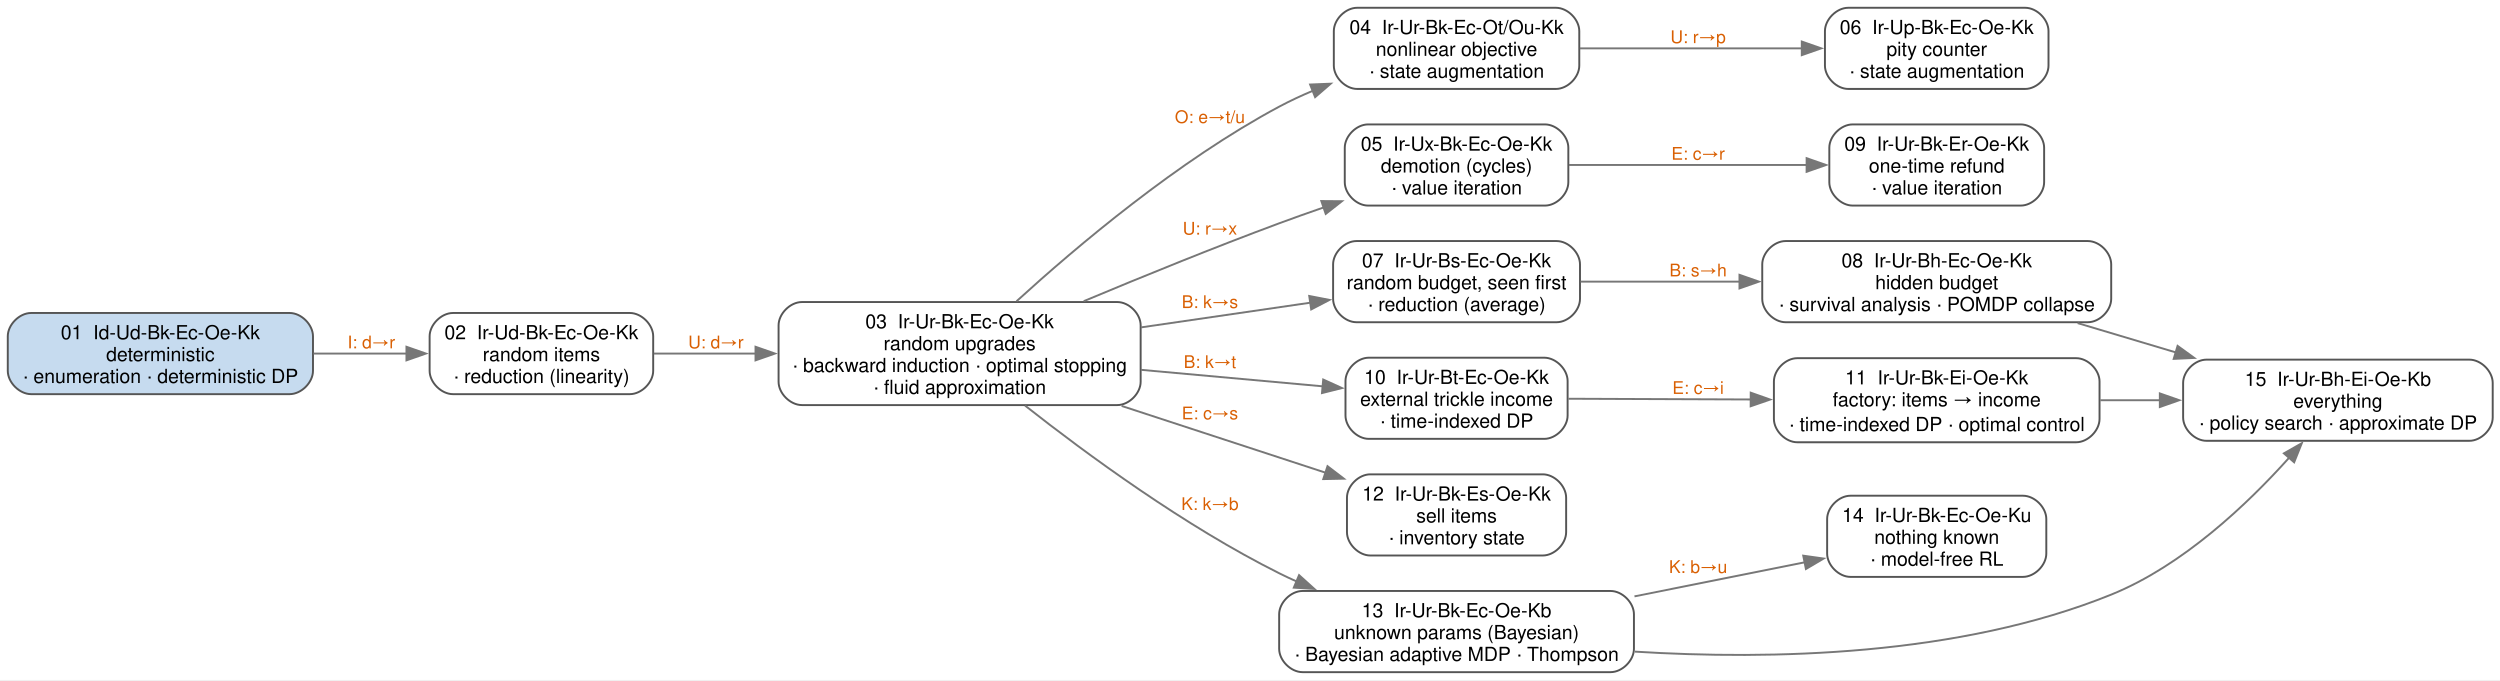
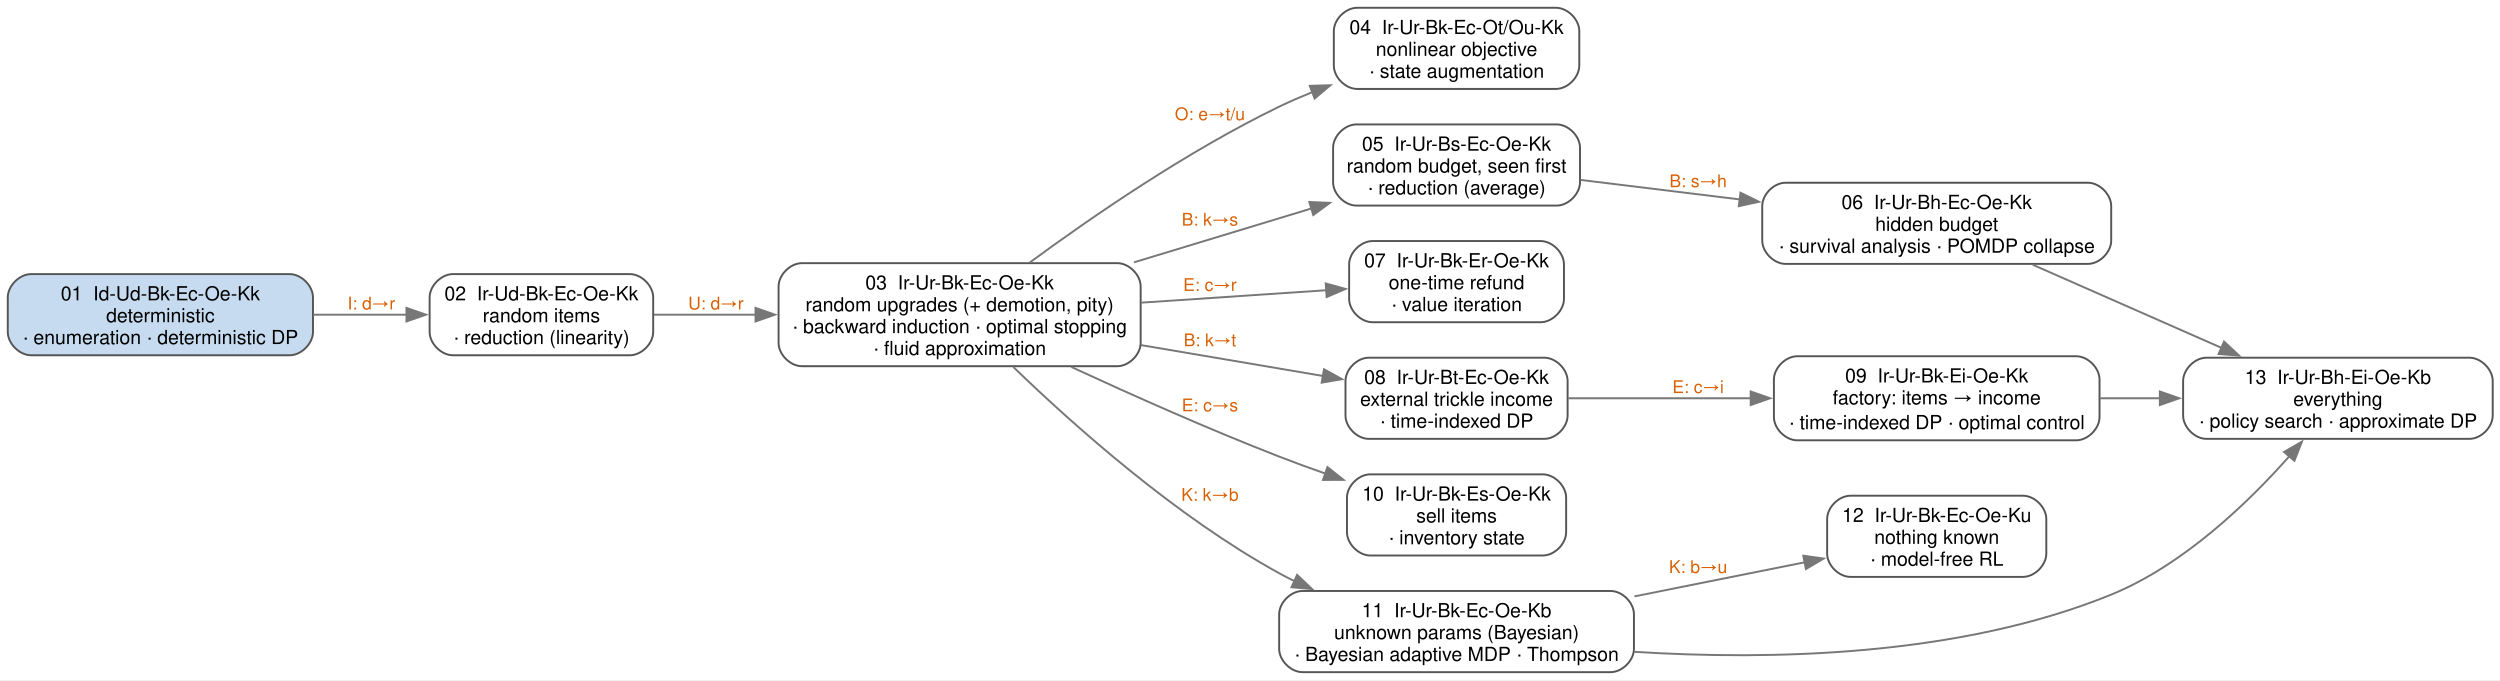
<svg xmlns="http://www.w3.org/2000/svg" width="1286pt" height="350pt" viewBox="0.00 0.00 1286.00 350.00">
  <g id="graph0" class="graph" transform="scale(1 1) rotate(0) translate(4 345.75)">
    <polygon fill="white" stroke="none" points="-4,4 -4,-345.75 1282.25,-345.75 1282.25,4 -4,4" />
    <g id="node1" class="node">
-       <path fill="#c6dbef" stroke="#555555" d="M145,-184.75C145,-184.75 12,-184.75 12,-184.75 6,-184.75 0,-178.75 0,-172.75 0,-172.75 0,-155 0,-155 0,-149 6,-143 12,-143 12,-143 145,-143 145,-143 151,-143 157,-149 157,-155 157,-155 157,-172.75 157,-172.75 157,-178.75 151,-184.75 145,-184.75" />
-       <text xml:space="preserve" text-anchor="middle" x="78.5" y="-171.25" font-family="Helvetica,sans-Serif" font-size="10.00">01  Id-Ud-Bk-Ec-Oe-Kk</text>
-       <text xml:space="preserve" text-anchor="middle" x="78.5" y="-160" font-family="Helvetica,sans-Serif" font-size="10.00">deterministic</text>
-       <text xml:space="preserve" text-anchor="middle" x="78.5" y="-148.75" font-family="Helvetica,sans-Serif" font-size="10.00">· enumeration · deterministic DP</text>
+       <path fill="#c6dbef" stroke="#555555" d="M145,-204.75C145,-204.75 12,-204.75 12,-204.75 6,-204.75 0,-198.75 0,-192.75 0,-192.75 0,-175 0,-175 0,-169 6,-163 12,-163 12,-163 145,-163 145,-163 151,-163 157,-169 157,-175 157,-175 157,-192.75 157,-192.75 157,-198.75 151,-204.75 145,-204.75" />
+       <text xml:space="preserve" text-anchor="middle" x="78.5" y="-191.25" font-family="Helvetica,sans-Serif" font-size="10.00">01  Id-Ud-Bk-Ec-Oe-Kk</text>
+       <text xml:space="preserve" text-anchor="middle" x="78.5" y="-180" font-family="Helvetica,sans-Serif" font-size="10.00">deterministic</text>
+       <text xml:space="preserve" text-anchor="middle" x="78.5" y="-168.75" font-family="Helvetica,sans-Serif" font-size="10.00">· enumeration · deterministic DP</text>
    </g>
    <g id="node2" class="node">
-       <path fill="white" stroke="#555555" d="M320,-184.75C320,-184.75 229,-184.75 229,-184.75 223,-184.75 217,-178.75 217,-172.75 217,-172.75 217,-155 217,-155 217,-149 223,-143 229,-143 229,-143 320,-143 320,-143 326,-143 332,-149 332,-155 332,-155 332,-172.75 332,-172.75 332,-178.75 326,-184.75 320,-184.75" />
-       <text xml:space="preserve" text-anchor="middle" x="274.5" y="-171.25" font-family="Helvetica,sans-Serif" font-size="10.00">02  Ir-Ud-Bk-Ec-Oe-Kk</text>
-       <text xml:space="preserve" text-anchor="middle" x="274.5" y="-160" font-family="Helvetica,sans-Serif" font-size="10.00">random items</text>
-       <text xml:space="preserve" text-anchor="middle" x="274.5" y="-148.75" font-family="Helvetica,sans-Serif" font-size="10.00">· reduction (linearity)</text>
+       <path fill="white" stroke="#555555" d="M320,-204.75C320,-204.75 229,-204.75 229,-204.75 223,-204.75 217,-198.75 217,-192.75 217,-192.75 217,-175 217,-175 217,-169 223,-163 229,-163 229,-163 320,-163 320,-163 326,-163 332,-169 332,-175 332,-175 332,-192.75 332,-192.75 332,-198.75 326,-204.75 320,-204.75" />
+       <text xml:space="preserve" text-anchor="middle" x="274.5" y="-191.25" font-family="Helvetica,sans-Serif" font-size="10.00">02  Ir-Ud-Bk-Ec-Oe-Kk</text>
+       <text xml:space="preserve" text-anchor="middle" x="274.5" y="-180" font-family="Helvetica,sans-Serif" font-size="10.00">random items</text>
+       <text xml:space="preserve" text-anchor="middle" x="274.5" y="-168.75" font-family="Helvetica,sans-Serif" font-size="10.00">· reduction (linearity)</text>
    </g>
    <g id="edge1" class="edge">
-       <path fill="none" stroke="#777777" d="M157.29,-163.88C173.24,-163.88 189.91,-163.88 205.48,-163.88" />
-       <polygon fill="#777777" stroke="#777777" points="205.08,-167.38 215.08,-163.88 205.08,-160.38 205.08,-167.38" />
-       <text xml:space="preserve" text-anchor="middle" x="187" y="-166.57" font-family="Helvetica,sans-Serif" font-size="9.00" fill="#d95f02">I: d→r</text>
+       <path fill="none" stroke="#777777" d="M157.29,-183.88C173.24,-183.88 189.91,-183.88 205.48,-183.88" />
+       <polygon fill="#777777" stroke="#777777" points="205.08,-187.38 215.08,-183.88 205.08,-180.38 205.08,-187.38" />
+       <text xml:space="preserve" text-anchor="middle" x="187" y="-186.57" font-family="Helvetica,sans-Serif" font-size="9.00" fill="#d95f02">I: d→r</text>
    </g>
    <g id="node3" class="node">
-       <path fill="white" stroke="#555555" d="M570.75,-190.38C570.75,-190.38 408.5,-190.38 408.5,-190.38 402.5,-190.38 396.5,-184.38 396.5,-178.38 396.5,-178.38 396.5,-149.38 396.5,-149.38 396.5,-143.38 402.5,-137.38 408.5,-137.38 408.5,-137.38 570.75,-137.38 570.75,-137.38 576.75,-137.38 582.75,-143.38 582.75,-149.38 582.75,-149.38 582.75,-178.38 582.75,-178.38 582.75,-184.38 576.75,-190.38 570.75,-190.38" />
-       <text xml:space="preserve" text-anchor="middle" x="489.62" y="-176.88" font-family="Helvetica,sans-Serif" font-size="10.00">03  Ir-Ur-Bk-Ec-Oe-Kk</text>
-       <text xml:space="preserve" text-anchor="middle" x="489.62" y="-165.62" font-family="Helvetica,sans-Serif" font-size="10.00">random upgrades</text>
-       <text xml:space="preserve" text-anchor="middle" x="489.62" y="-154.38" font-family="Helvetica,sans-Serif" font-size="10.00">· backward induction · optimal stopping</text>
-       <text xml:space="preserve" text-anchor="middle" x="489.62" y="-143.12" font-family="Helvetica,sans-Serif" font-size="10.00">· fluid approximation</text>
+       <path fill="white" stroke="#555555" d="M570.75,-210.38C570.75,-210.38 408.5,-210.38 408.5,-210.38 402.5,-210.38 396.5,-204.38 396.5,-198.38 396.5,-198.38 396.5,-169.38 396.5,-169.38 396.5,-163.38 402.5,-157.38 408.5,-157.38 408.5,-157.38 570.75,-157.38 570.75,-157.38 576.75,-157.38 582.75,-163.38 582.75,-169.38 582.75,-169.38 582.75,-198.38 582.75,-198.38 582.75,-204.38 576.75,-210.38 570.75,-210.38" />
+       <text xml:space="preserve" text-anchor="middle" x="489.62" y="-196.88" font-family="Helvetica,sans-Serif" font-size="10.00">03  Ir-Ur-Bk-Ec-Oe-Kk</text>
+       <text xml:space="preserve" text-anchor="middle" x="489.62" y="-185.62" font-family="Helvetica,sans-Serif" font-size="10.00">random upgrades (+ demotion, pity)</text>
+       <text xml:space="preserve" text-anchor="middle" x="489.62" y="-174.38" font-family="Helvetica,sans-Serif" font-size="10.00">· backward induction · optimal stopping</text>
+       <text xml:space="preserve" text-anchor="middle" x="489.62" y="-163.12" font-family="Helvetica,sans-Serif" font-size="10.00">· fluid approximation</text>
    </g>
    <g id="edge2" class="edge">
-       <path fill="none" stroke="#777777" d="M332.33,-163.88C348.49,-163.88 366.62,-163.88 384.65,-163.88" />
-       <polygon fill="#777777" stroke="#777777" points="384.64,-167.38 394.64,-163.88 384.64,-160.38 384.64,-167.38" />
-       <text xml:space="preserve" text-anchor="middle" x="364.25" y="-166.57" font-family="Helvetica,sans-Serif" font-size="9.00" fill="#d95f02">U: d→r</text>
+       <path fill="none" stroke="#777777" d="M332.33,-183.88C348.49,-183.88 366.62,-183.88 384.65,-183.88" />
+       <polygon fill="#777777" stroke="#777777" points="384.64,-187.38 394.64,-183.88 384.64,-180.38 384.64,-187.38" />
+       <text xml:space="preserve" text-anchor="middle" x="364.25" y="-186.57" font-family="Helvetica,sans-Serif" font-size="9.00" fill="#d95f02">U: d→r</text>
    </g>
    <g id="node4" class="node">
      <path fill="white" stroke="#555555" d="M796.38,-341.75C796.38,-341.75 694.12,-341.75 694.12,-341.75 688.12,-341.75 682.12,-335.75 682.12,-329.75 682.12,-329.75 682.12,-312 682.12,-312 682.12,-306 688.12,-300 694.12,-300 694.12,-300 796.38,-300 796.38,-300 802.38,-300 808.38,-306 808.38,-312 808.38,-312 808.38,-329.75 808.38,-329.75 808.38,-335.75 802.38,-341.75 796.38,-341.75" />
      <text xml:space="preserve" text-anchor="middle" x="745.25" y="-328.25" font-family="Helvetica,sans-Serif" font-size="10.00">04  Ir-Ur-Bk-Ec-Ot/Ou-Kk</text>
      <text xml:space="preserve" text-anchor="middle" x="745.25" y="-317" font-family="Helvetica,sans-Serif" font-size="10.00">nonlinear objective</text>
      <text xml:space="preserve" text-anchor="middle" x="745.25" y="-305.75" font-family="Helvetica,sans-Serif" font-size="10.00">· state augmentation</text>
    </g>
    <g id="edge3" class="edge">
-       <path fill="none" stroke="#777777" d="M518.91,-190.79C549.92,-219.06 602.2,-263.19 654,-290.88 659.6,-293.87 665.55,-296.64 671.62,-299.18" />
-       <polygon fill="#777777" stroke="#777777" points="669.92,-302.27 680.51,-302.7 672.5,-295.77 669.92,-302.27" />
-       <text xml:space="preserve" text-anchor="middle" x="618.38" y="-282.46" font-family="Helvetica,sans-Serif" font-size="9.00" fill="#d95f02">O: e→t/u</text>
+       <path fill="none" stroke="#777777" d="M525.69,-210.7C557.74,-234.26 607.14,-268.22 654,-290.88 659.48,-293.53 665.26,-296.03 671.13,-298.39" />
+       <polygon fill="#777777" stroke="#777777" points="669.75,-301.61 680.34,-301.91 672.25,-295.07 669.75,-301.61" />
+       <text xml:space="preserve" text-anchor="middle" x="618.38" y="-283.95" font-family="Helvetica,sans-Serif" font-size="9.00" fill="#d95f02">O: e→t/u</text>
    </g>
    <g id="node5" class="node">
-       <path fill="white" stroke="#555555" d="M790.75,-281.75C790.75,-281.75 699.75,-281.75 699.75,-281.75 693.75,-281.75 687.75,-275.75 687.75,-269.75 687.75,-269.75 687.75,-252 687.75,-252 687.75,-246 693.75,-240 699.75,-240 699.75,-240 790.75,-240 790.75,-240 796.75,-240 802.75,-246 802.75,-252 802.75,-252 802.75,-269.75 802.75,-269.75 802.75,-275.75 796.75,-281.75 790.75,-281.75" />
-       <text xml:space="preserve" text-anchor="middle" x="745.25" y="-268.25" font-family="Helvetica,sans-Serif" font-size="10.00">05  Ir-Ux-Bk-Ec-Oe-Kk</text>
-       <text xml:space="preserve" text-anchor="middle" x="745.25" y="-257" font-family="Helvetica,sans-Serif" font-size="10.00">demotion (cycles)</text>
-       <text xml:space="preserve" text-anchor="middle" x="745.25" y="-245.75" font-family="Helvetica,sans-Serif" font-size="10.00">· value iteration</text>
+       <path fill="white" stroke="#555555" d="M796.75,-281.75C796.75,-281.75 693.75,-281.75 693.75,-281.75 687.75,-281.75 681.75,-275.75 681.75,-269.75 681.75,-269.75 681.75,-252 681.75,-252 681.75,-246 687.75,-240 693.75,-240 693.75,-240 796.75,-240 796.75,-240 802.75,-240 808.75,-246 808.75,-252 808.75,-252 808.75,-269.75 808.75,-269.75 808.75,-275.75 802.75,-281.75 796.75,-281.75" />
+       <text xml:space="preserve" text-anchor="middle" x="745.25" y="-268.25" font-family="Helvetica,sans-Serif" font-size="10.00">05  Ir-Ur-Bs-Ec-Oe-Kk</text>
+       <text xml:space="preserve" text-anchor="middle" x="745.25" y="-257" font-family="Helvetica,sans-Serif" font-size="10.00">random budget, seen first</text>
+       <text xml:space="preserve" text-anchor="middle" x="745.25" y="-245.75" font-family="Helvetica,sans-Serif" font-size="10.00">· reduction (average)</text>
    </g>
    <g id="edge4" class="edge">
-       <path fill="none" stroke="#777777" d="M553.46,-190.82C583.67,-203.47 620.51,-218.46 654,-230.88 661.37,-233.61 669.11,-236.36 676.84,-239.03" />
-       <polygon fill="#777777" stroke="#777777" points="675.69,-242.33 686.28,-242.25 677.95,-235.71 675.69,-242.33" />
-       <text xml:space="preserve" text-anchor="middle" x="618.38" y="-225.07" font-family="Helvetica,sans-Serif" font-size="9.00" fill="#d95f02">U: r→x</text>
+       <path fill="none" stroke="#777777" d="M579.33,-210.81C609.22,-219.88 642.23,-229.9 670.81,-238.58" />
+       <polygon fill="#777777" stroke="#777777" points="669.5,-241.84 680.09,-241.4 671.54,-235.14 669.5,-241.84" />
+       <text xml:space="preserve" text-anchor="middle" x="618.38" y="-229.69" font-family="Helvetica,sans-Serif" font-size="9.00" fill="#d95f02">B: k→s</text>
    </g>
    <g id="node7" class="node">
-       <path fill="white" stroke="#555555" d="M796.75,-221.75C796.75,-221.75 693.75,-221.75 693.75,-221.75 687.75,-221.75 681.75,-215.75 681.75,-209.75 681.75,-209.75 681.75,-192 681.75,-192 681.75,-186 687.75,-180 693.75,-180 693.75,-180 796.75,-180 796.75,-180 802.75,-180 808.75,-186 808.75,-192 808.75,-192 808.75,-209.75 808.75,-209.75 808.75,-215.75 802.75,-221.75 796.75,-221.75" />
-       <text xml:space="preserve" text-anchor="middle" x="745.25" y="-208.25" font-family="Helvetica,sans-Serif" font-size="10.00">07  Ir-Ur-Bs-Ec-Oe-Kk</text>
-       <text xml:space="preserve" text-anchor="middle" x="745.25" y="-197" font-family="Helvetica,sans-Serif" font-size="10.00">random budget, seen first</text>
-       <text xml:space="preserve" text-anchor="middle" x="745.25" y="-185.75" font-family="Helvetica,sans-Serif" font-size="10.00">· reduction (average)</text>
+       <path fill="white" stroke="#555555" d="M788.5,-221.75C788.5,-221.75 702,-221.75 702,-221.75 696,-221.75 690,-215.75 690,-209.75 690,-209.75 690,-192 690,-192 690,-186 696,-180 702,-180 702,-180 788.5,-180 788.5,-180 794.5,-180 800.5,-186 800.5,-192 800.5,-192 800.5,-209.75 800.5,-209.75 800.5,-215.75 794.5,-221.75 788.5,-221.75" />
+       <text xml:space="preserve" text-anchor="middle" x="745.25" y="-208.25" font-family="Helvetica,sans-Serif" font-size="10.00">07  Ir-Ur-Bk-Er-Oe-Kk</text>
+       <text xml:space="preserve" text-anchor="middle" x="745.25" y="-197" font-family="Helvetica,sans-Serif" font-size="10.00">one-time refund</text>
+       <text xml:space="preserve" text-anchor="middle" x="745.25" y="-185.75" font-family="Helvetica,sans-Serif" font-size="10.00">· value iteration</text>
    </g>
    <g id="edge6" class="edge">
-       <path fill="none" stroke="#777777" d="M582.91,-177.34C611.66,-181.53 642.98,-186.1 670.31,-190.09" />
-       <polygon fill="#777777" stroke="#777777" points="669.47,-193.5 679.87,-191.48 670.48,-186.58 669.47,-193.5" />
-       <text xml:space="preserve" text-anchor="middle" x="618.38" y="-187.29" font-family="Helvetica,sans-Serif" font-size="9.00" fill="#d95f02">B: k→s</text>
+       <path fill="none" stroke="#777777" d="M582.91,-190.06C614.54,-192.18 649.28,-194.51 678.39,-196.46" />
+       <polygon fill="#777777" stroke="#777777" points="677.95,-199.94 688.16,-197.12 678.42,-192.95 677.95,-199.94" />
+       <text xml:space="preserve" text-anchor="middle" x="618.38" y="-196.09" font-family="Helvetica,sans-Serif" font-size="9.00" fill="#d95f02">E: c→r</text>
    </g>
-     <g id="node10" class="node">
+     <g id="node8" class="node">
      <path fill="white" stroke="#555555" d="M790.38,-161.75C790.38,-161.75 700.12,-161.75 700.12,-161.75 694.12,-161.75 688.12,-155.75 688.12,-149.75 688.12,-149.75 688.12,-132 688.12,-132 688.12,-126 694.12,-120 700.12,-120 700.12,-120 790.38,-120 790.38,-120 796.38,-120 802.38,-126 802.38,-132 802.38,-132 802.38,-149.75 802.38,-149.75 802.38,-155.75 796.38,-161.75 790.38,-161.75" />
-       <text xml:space="preserve" text-anchor="middle" x="745.25" y="-148.25" font-family="Helvetica,sans-Serif" font-size="10.00">10  Ir-Ur-Bt-Ec-Oe-Kk</text>
+       <text xml:space="preserve" text-anchor="middle" x="745.25" y="-148.25" font-family="Helvetica,sans-Serif" font-size="10.00">08  Ir-Ur-Bt-Ec-Oe-Kk</text>
      <text xml:space="preserve" text-anchor="middle" x="745.25" y="-137" font-family="Helvetica,sans-Serif" font-size="10.00">external trickle income</text>
      <text xml:space="preserve" text-anchor="middle" x="745.25" y="-125.75" font-family="Helvetica,sans-Serif" font-size="10.00">· time-indexed DP</text>
    </g>
-     <g id="edge9" class="edge">
-       <path fill="none" stroke="#777777" d="M582.91,-155.51C613.92,-152.69 647.91,-149.61 676.66,-147" />
-       <polygon fill="#777777" stroke="#777777" points="676.66,-150.52 686.31,-146.13 676.03,-143.55 676.66,-150.52" />
-       <text xml:space="preserve" text-anchor="middle" x="618.38" y="-156.45" font-family="Helvetica,sans-Serif" font-size="9.00" fill="#d95f02">B: k→t</text>
+     <g id="edge7" class="edge">
+       <path fill="none" stroke="#777777" d="M582.91,-168.23C613.92,-162.97 647.91,-157.21 676.66,-152.33" />
+       <polygon fill="#777777" stroke="#777777" points="677.05,-155.82 686.32,-150.7 675.88,-148.92 677.05,-155.82" />
+       <text xml:space="preserve" text-anchor="middle" x="618.38" y="-167.65" font-family="Helvetica,sans-Serif" font-size="9.00" fill="#d95f02">B: k→t</text>
    </g>
-     <g id="node12" class="node">
+     <g id="node10" class="node">
      <path fill="white" stroke="#555555" d="M789.62,-101.75C789.62,-101.75 700.88,-101.75 700.88,-101.75 694.88,-101.75 688.88,-95.75 688.88,-89.75 688.88,-89.75 688.88,-72 688.88,-72 688.88,-66 694.88,-60 700.88,-60 700.88,-60 789.62,-60 789.62,-60 795.62,-60 801.62,-66 801.62,-72 801.62,-72 801.62,-89.75 801.62,-89.75 801.62,-95.75 795.62,-101.75 789.62,-101.75" />
-       <text xml:space="preserve" text-anchor="middle" x="745.25" y="-88.25" font-family="Helvetica,sans-Serif" font-size="10.00">12  Ir-Ur-Bk-Es-Oe-Kk</text>
+       <text xml:space="preserve" text-anchor="middle" x="745.25" y="-88.25" font-family="Helvetica,sans-Serif" font-size="10.00">10  Ir-Ur-Bk-Es-Oe-Kk</text>
      <text xml:space="preserve" text-anchor="middle" x="745.25" y="-77" font-family="Helvetica,sans-Serif" font-size="10.00">sell items</text>
      <text xml:space="preserve" text-anchor="middle" x="745.25" y="-65.75" font-family="Helvetica,sans-Serif" font-size="10.00">· inventory state</text>
    </g>
-     <g id="edge11" class="edge">
-       <path fill="none" stroke="#777777" d="M572.97,-136.93C607.02,-125.79 645.96,-113.04 678.1,-102.52" />
-       <polygon fill="#777777" stroke="#777777" points="678.87,-105.95 687.29,-99.52 676.69,-99.3 678.87,-105.95" />
-       <text xml:space="preserve" text-anchor="middle" x="618.38" y="-130.04" font-family="Helvetica,sans-Serif" font-size="9.00" fill="#d95f02">E: c→s</text>
+     <g id="edge9" class="edge">
+       <path fill="none" stroke="#777777" d="M547.12,-156.97C578.32,-142.53 617.95,-124.88 654,-110.88 661.62,-107.92 669.66,-104.98 677.69,-102.17" />
+       <polygon fill="#777777" stroke="#777777" points="678.83,-105.48 687.14,-98.91 676.55,-98.86 678.83,-105.48" />
+       <text xml:space="preserve" text-anchor="middle" x="618.38" y="-134.18" font-family="Helvetica,sans-Serif" font-size="9.00" fill="#d95f02">E: c→s</text>
    </g>
-     <g id="node13" class="node">
+     <g id="node11" class="node">
      <path fill="white" stroke="#555555" d="M824.5,-41.75C824.5,-41.75 666,-41.75 666,-41.75 660,-41.75 654,-35.75 654,-29.75 654,-29.75 654,-12 654,-12 654,-6 660,0 666,0 666,0 824.5,0 824.5,0 830.5,0 836.5,-6 836.5,-12 836.5,-12 836.5,-29.75 836.5,-29.75 836.5,-35.75 830.5,-41.75 824.5,-41.75" />
-       <text xml:space="preserve" text-anchor="middle" x="745.25" y="-28.25" font-family="Helvetica,sans-Serif" font-size="10.00">13  Ir-Ur-Bk-Ec-Oe-Kb</text>
+       <text xml:space="preserve" text-anchor="middle" x="745.25" y="-28.25" font-family="Helvetica,sans-Serif" font-size="10.00">11  Ir-Ur-Bk-Ec-Oe-Kb</text>
      <text xml:space="preserve" text-anchor="middle" x="745.25" y="-17" font-family="Helvetica,sans-Serif" font-size="10.00">unknown params (Bayesian)</text>
      <text xml:space="preserve" text-anchor="middle" x="745.25" y="-5.75" font-family="Helvetica,sans-Serif" font-size="10.00">· Bayesian adaptive MDP · Thompson</text>
    </g>
-     <g id="edge12" class="edge">
-       <path fill="none" stroke="#777777" d="M523.29,-137.1C555.08,-112.08 605.56,-75.06 654,-50.88 656.91,-49.42 659.9,-48.02 662.95,-46.66" />
-       <polygon fill="#777777" stroke="#777777" points="664.24,-49.91 672.1,-42.81 661.53,-43.46 664.24,-49.91" />
-       <text xml:space="preserve" text-anchor="middle" x="618.38" y="-83.41" font-family="Helvetica,sans-Serif" font-size="9.00" fill="#d95f02">K: k→b</text>
+     <g id="edge10" class="edge">
+       <path fill="none" stroke="#777777" d="M517.27,-156.95C547.89,-127.34 600.78,-80.09 654,-50.88 656.53,-49.48 659.14,-48.14 661.8,-46.85" />
+       <polygon fill="#777777" stroke="#777777" points="663.23,-50.05 670.91,-42.74 660.35,-43.67 663.23,-50.05" />
+       <text xml:space="preserve" text-anchor="middle" x="618.38" y="-88.15" font-family="Helvetica,sans-Serif" font-size="9.00" fill="#d95f02">K: k→b</text>
    </g>
    <g id="node6" class="node">
-       <path fill="white" stroke="#555555" d="M1037.75,-341.75C1037.75,-341.75 946.75,-341.75 946.75,-341.75 940.75,-341.75 934.75,-335.75 934.75,-329.75 934.75,-329.75 934.75,-312 934.75,-312 934.75,-306 940.75,-300 946.75,-300 946.75,-300 1037.75,-300 1037.75,-300 1043.75,-300 1049.75,-306 1049.75,-312 1049.75,-312 1049.75,-329.75 1049.75,-329.75 1049.75,-335.75 1043.75,-341.75 1037.75,-341.75" />
-       <text xml:space="preserve" text-anchor="middle" x="992.25" y="-328.25" font-family="Helvetica,sans-Serif" font-size="10.00">06  Ir-Up-Bk-Ec-Oe-Kk</text>
-       <text xml:space="preserve" text-anchor="middle" x="992.25" y="-317" font-family="Helvetica,sans-Serif" font-size="10.00">pity counter</text>
-       <text xml:space="preserve" text-anchor="middle" x="992.25" y="-305.75" font-family="Helvetica,sans-Serif" font-size="10.00">· state augmentation</text>
+       <path fill="white" stroke="#555555" d="M1070,-251.75C1070,-251.75 914.5,-251.75 914.5,-251.75 908.5,-251.75 902.5,-245.75 902.5,-239.75 902.5,-239.75 902.5,-222 902.5,-222 902.5,-216 908.5,-210 914.5,-210 914.5,-210 1070,-210 1070,-210 1076,-210 1082,-216 1082,-222 1082,-222 1082,-239.75 1082,-239.75 1082,-245.75 1076,-251.75 1070,-251.75" />
+       <text xml:space="preserve" text-anchor="middle" x="992.25" y="-238.25" font-family="Helvetica,sans-Serif" font-size="10.00">06  Ir-Ur-Bh-Ec-Oe-Kk</text>
+       <text xml:space="preserve" text-anchor="middle" x="992.25" y="-227" font-family="Helvetica,sans-Serif" font-size="10.00">hidden budget</text>
+       <text xml:space="preserve" text-anchor="middle" x="992.25" y="-215.75" font-family="Helvetica,sans-Serif" font-size="10.00">· survival analysis · POMDP collapse</text>
    </g>
    <g id="edge5" class="edge">
-       <path fill="none" stroke="#777777" d="M808.71,-320.88C843.63,-320.88 887.21,-320.88 923.02,-320.88" />
-       <polygon fill="#777777" stroke="#777777" points="922.84,-324.38 932.84,-320.88 922.84,-317.38 922.84,-324.38" />
-       <text xml:space="preserve" text-anchor="middle" x="869.5" y="-323.57" font-family="Helvetica,sans-Serif" font-size="9.00" fill="#d95f02">U: r→p</text>
+       <path fill="none" stroke="#777777" d="M809.03,-253.19C833.95,-250.14 863.24,-246.55 890.95,-243.16" />
+       <polygon fill="#777777" stroke="#777777" points="891.3,-246.64 900.8,-241.95 890.45,-239.69 891.3,-246.64" />
+       <text xml:space="preserve" text-anchor="middle" x="869.5" y="-249.47" font-family="Helvetica,sans-Serif" font-size="9.00" fill="#d95f02">B: s→h</text>
+     </g>
+     <g id="node13" class="node">
+       <path fill="white" stroke="#555555" d="M1266.25,-161.75C1266.25,-161.75 1131,-161.75 1131,-161.75 1125,-161.75 1119,-155.75 1119,-149.75 1119,-149.75 1119,-132 1119,-132 1119,-126 1125,-120 1131,-120 1131,-120 1266.25,-120 1266.25,-120 1272.25,-120 1278.25,-126 1278.25,-132 1278.25,-132 1278.25,-149.75 1278.25,-149.75 1278.25,-155.75 1272.25,-161.75 1266.25,-161.75" />
+       <text xml:space="preserve" text-anchor="middle" x="1198.62" y="-148.25" font-family="Helvetica,sans-Serif" font-size="10.00">13  Ir-Ur-Bh-Ei-Oe-Kb</text>
+       <text xml:space="preserve" text-anchor="middle" x="1198.62" y="-137" font-family="Helvetica,sans-Serif" font-size="10.00">everything</text>
+       <text xml:space="preserve" text-anchor="middle" x="1198.62" y="-125.75" font-family="Helvetica,sans-Serif" font-size="10.00">· policy search · approximate DP</text>
+     </g>
+     <g id="edge12" class="edge">
+       <path fill="none" stroke="#777777" d="M1041.68,-209.55C1070.85,-196.7 1108.18,-180.26 1139,-166.69" />
+       <polygon fill="#777777" stroke="#777777" points="1140.06,-170.05 1147.8,-162.82 1137.24,-163.64 1140.06,-170.05" />
    </g>
    <g id="node9" class="node">
-       <path fill="white" stroke="#555555" d="M1035.5,-281.75C1035.5,-281.75 949,-281.75 949,-281.75 943,-281.75 937,-275.75 937,-269.75 937,-269.75 937,-252 937,-252 937,-246 943,-240 949,-240 949,-240 1035.5,-240 1035.5,-240 1041.5,-240 1047.5,-246 1047.5,-252 1047.5,-252 1047.5,-269.75 1047.5,-269.75 1047.5,-275.75 1041.5,-281.75 1035.5,-281.75" />
-       <text xml:space="preserve" text-anchor="middle" x="992.25" y="-268.25" font-family="Helvetica,sans-Serif" font-size="10.00">09  Ir-Ur-Bk-Er-Oe-Kk</text>
-       <text xml:space="preserve" text-anchor="middle" x="992.25" y="-257" font-family="Helvetica,sans-Serif" font-size="10.00">one-time refund</text>
-       <text xml:space="preserve" text-anchor="middle" x="992.25" y="-245.75" font-family="Helvetica,sans-Serif" font-size="10.00">· value iteration</text>
+       <path fill="white" stroke="#555555" d="M1064,-162.5C1064,-162.5 920.5,-162.5 920.5,-162.5 914.5,-162.5 908.5,-156.5 908.5,-150.5 908.5,-150.5 908.5,-131.25 908.5,-131.25 908.5,-125.25 914.5,-119.25 920.5,-119.25 920.5,-119.25 1064,-119.25 1064,-119.25 1070,-119.25 1076,-125.25 1076,-131.25 1076,-131.25 1076,-150.5 1076,-150.5 1076,-156.5 1070,-162.5 1064,-162.5" />
+       <text xml:space="preserve" text-anchor="middle" x="992.25" y="-149" font-family="Helvetica,sans-Serif" font-size="10.00">09  Ir-Ur-Bk-Ei-Oe-Kk</text>
+       <text xml:space="preserve" text-anchor="middle" x="992.25" y="-137.75" font-family="Helvetica,sans-Serif" font-size="10.00">factory: items → income</text>
+       <text xml:space="preserve" text-anchor="middle" x="992.25" y="-125" font-family="Helvetica,sans-Serif" font-size="10.00">· time-indexed DP · optimal control</text>
    </g>
    <g id="edge8" class="edge">
-       <path fill="none" stroke="#777777" d="M803.07,-260.88C839.74,-260.88 887.56,-260.88 925.81,-260.88" />
-       <polygon fill="#777777" stroke="#777777" points="925.33,-264.38 935.32,-260.88 925.32,-257.38 925.33,-264.38" />
-       <text xml:space="preserve" text-anchor="middle" x="869.5" y="-263.57" font-family="Helvetica,sans-Serif" font-size="9.00" fill="#d95f02">E: c→r</text>
+       <path fill="none" stroke="#777777" d="M802.77,-140.88C830.7,-140.88 865.17,-140.88 896.95,-140.88" />
+       <polygon fill="#777777" stroke="#777777" points="896.55,-144.38 906.55,-140.88 896.55,-137.38 896.55,-144.38" />
+       <text xml:space="preserve" text-anchor="middle" x="869.5" y="-143.57" font-family="Helvetica,sans-Serif" font-size="9.00" fill="#d95f02">E: c→i</text>
    </g>
-     <g id="node8" class="node">
-       <path fill="white" stroke="#555555" d="M1070,-221.75C1070,-221.75 914.5,-221.75 914.5,-221.75 908.5,-221.75 902.5,-215.75 902.5,-209.75 902.5,-209.75 902.5,-192 902.5,-192 902.5,-186 908.5,-180 914.5,-180 914.5,-180 1070,-180 1070,-180 1076,-180 1082,-186 1082,-192 1082,-192 1082,-209.75 1082,-209.75 1082,-215.75 1076,-221.75 1070,-221.75" />
-       <text xml:space="preserve" text-anchor="middle" x="992.25" y="-208.25" font-family="Helvetica,sans-Serif" font-size="10.00">08  Ir-Ur-Bh-Ec-Oe-Kk</text>
-       <text xml:space="preserve" text-anchor="middle" x="992.25" y="-197" font-family="Helvetica,sans-Serif" font-size="10.00">hidden budget</text>
-       <text xml:space="preserve" text-anchor="middle" x="992.25" y="-185.75" font-family="Helvetica,sans-Serif" font-size="10.00">· survival analysis · POMDP collapse</text>
+     <g id="edge13" class="edge">
+       <path fill="none" stroke="#777777" d="M1076.38,-140.88C1086.49,-140.88 1096.87,-140.88 1107.09,-140.88" />
+       <polygon fill="#777777" stroke="#777777" points="1107.02,-144.38 1117.02,-140.88 1107.02,-137.38 1107.02,-144.38" />
    </g>
-     <g id="edge7" class="edge">
-       <path fill="none" stroke="#777777" d="M809.03,-200.88C833.95,-200.88 863.24,-200.88 890.95,-200.88" />
-       <polygon fill="#777777" stroke="#777777" points="890.79,-204.38 900.79,-200.88 890.79,-197.38 890.79,-204.38" />
-       <text xml:space="preserve" text-anchor="middle" x="869.5" y="-203.57" font-family="Helvetica,sans-Serif" font-size="9.00" fill="#d95f02">B: s→h</text>
-     </g>
-     <g id="node15" class="node">
-       <path fill="white" stroke="#555555" d="M1266.25,-160.75C1266.25,-160.75 1131,-160.75 1131,-160.75 1125,-160.75 1119,-154.75 1119,-148.75 1119,-148.75 1119,-131 1119,-131 1119,-125 1125,-119 1131,-119 1131,-119 1266.25,-119 1266.25,-119 1272.25,-119 1278.25,-125 1278.25,-131 1278.25,-131 1278.25,-148.75 1278.25,-148.75 1278.25,-154.75 1272.25,-160.75 1266.25,-160.75" />
-       <text xml:space="preserve" text-anchor="middle" x="1198.62" y="-147.25" font-family="Helvetica,sans-Serif" font-size="10.00">15  Ir-Ur-Bh-Ei-Oe-Kb</text>
-       <text xml:space="preserve" text-anchor="middle" x="1198.62" y="-136" font-family="Helvetica,sans-Serif" font-size="10.00">everything</text>
-       <text xml:space="preserve" text-anchor="middle" x="1198.62" y="-124.75" font-family="Helvetica,sans-Serif" font-size="10.00">· policy search · approximate DP</text>
-     </g>
-     <g id="edge14" class="edge">
-       <path fill="none" stroke="#777777" d="M1064.73,-179.54C1081.07,-174.66 1098.56,-169.44 1115.3,-164.45" />
-       <polygon fill="#777777" stroke="#777777" points="1116.15,-167.84 1124.73,-161.63 1114.15,-161.14 1116.15,-167.84" />
-     </g>
-     <g id="node11" class="node">
-       <path fill="white" stroke="#555555" d="M1064,-161.5C1064,-161.5 920.5,-161.5 920.5,-161.5 914.5,-161.5 908.5,-155.5 908.5,-149.5 908.5,-149.5 908.5,-130.25 908.5,-130.25 908.5,-124.25 914.5,-118.25 920.5,-118.25 920.5,-118.25 1064,-118.25 1064,-118.25 1070,-118.25 1076,-124.25 1076,-130.25 1076,-130.25 1076,-149.5 1076,-149.5 1076,-155.5 1070,-161.5 1064,-161.5" />
-       <text xml:space="preserve" text-anchor="middle" x="992.25" y="-148" font-family="Helvetica,sans-Serif" font-size="10.00">11  Ir-Ur-Bk-Ei-Oe-Kk</text>
-       <text xml:space="preserve" text-anchor="middle" x="992.25" y="-136.75" font-family="Helvetica,sans-Serif" font-size="10.00">factory: items → income</text>
-       <text xml:space="preserve" text-anchor="middle" x="992.25" y="-124" font-family="Helvetica,sans-Serif" font-size="10.00">· time-indexed DP · optimal control</text>
-     </g>
-     <g id="edge10" class="edge">
-       <path fill="none" stroke="#777777" d="M802.77,-140.64C830.7,-140.53 865.17,-140.39 896.95,-140.26" />
-       <polygon fill="#777777" stroke="#777777" points="896.57,-143.76 906.55,-140.22 896.54,-136.76 896.57,-143.76" />
-       <text xml:space="preserve" text-anchor="middle" x="869.5" y="-143.1" font-family="Helvetica,sans-Serif" font-size="9.00" fill="#d95f02">E: c→i</text>
-     </g>
-     <g id="edge15" class="edge">
-       <path fill="none" stroke="#777777" d="M1076.38,-139.88C1086.49,-139.88 1096.87,-139.88 1107.09,-139.88" />
-       <polygon fill="#777777" stroke="#777777" points="1107.02,-143.38 1117.02,-139.88 1107.02,-136.38 1107.02,-143.38" />
-     </g>
-     <g id="node14" class="node">
+     <g id="node12" class="node">
      <path fill="white" stroke="#555555" d="M1036.62,-90.75C1036.62,-90.75 947.88,-90.75 947.88,-90.75 941.88,-90.75 935.88,-84.75 935.88,-78.75 935.88,-78.75 935.88,-61 935.88,-61 935.88,-55 941.88,-49 947.88,-49 947.88,-49 1036.62,-49 1036.62,-49 1042.62,-49 1048.62,-55 1048.62,-61 1048.62,-61 1048.62,-78.75 1048.62,-78.75 1048.62,-84.75 1042.62,-90.75 1036.62,-90.75" />
-       <text xml:space="preserve" text-anchor="middle" x="992.25" y="-77.25" font-family="Helvetica,sans-Serif" font-size="10.00">14  Ir-Ur-Bk-Ec-Oe-Ku</text>
+       <text xml:space="preserve" text-anchor="middle" x="992.25" y="-77.25" font-family="Helvetica,sans-Serif" font-size="10.00">12  Ir-Ur-Bk-Ec-Oe-Ku</text>
      <text xml:space="preserve" text-anchor="middle" x="992.25" y="-66" font-family="Helvetica,sans-Serif" font-size="10.00">nothing known</text>
      <text xml:space="preserve" text-anchor="middle" x="992.25" y="-54.75" font-family="Helvetica,sans-Serif" font-size="10.00">· model-free RL</text>
    </g>
-     <g id="edge13" class="edge">
+     <g id="edge11" class="edge">
      <path fill="none" stroke="#777777" d="M836.78,-38.98C865.77,-44.78 897.32,-51.09 924.3,-56.49" />
      <polygon fill="#777777" stroke="#777777" points="923.59,-59.91 934.08,-58.44 924.96,-53.05 923.59,-59.91" />
      <text xml:space="preserve" text-anchor="middle" x="869.5" y="-51.01" font-family="Helvetica,sans-Serif" font-size="9.00" fill="#d95f02">K: b→u</text>
    </g>
-     <g id="edge16" class="edge">
-       <path fill="none" stroke="#777777" d="M836.98,-10.55C906.58,-6.23 1003.67,-8.15 1082,-39.88 1118.86,-54.8 1152.19,-86.52 1173.49,-110.26" />
-       <polygon fill="#777777" stroke="#777777" points="1170.83,-112.54 1180.05,-117.77 1176.11,-107.94 1170.83,-112.54" />
+     <g id="edge14" class="edge">
+       <path fill="none" stroke="#777777" d="M836.67,-10.46C906.31,-6.06 1003.61,-7.9 1082,-39.88 1119.15,-55.03 1152.58,-87.28 1173.83,-111.28" />
+       <polygon fill="#777777" stroke="#777777" points="1170.92,-113.27 1180.1,-118.56 1176.23,-108.7 1170.92,-113.27" />
    </g>
  </g>
</svg>
